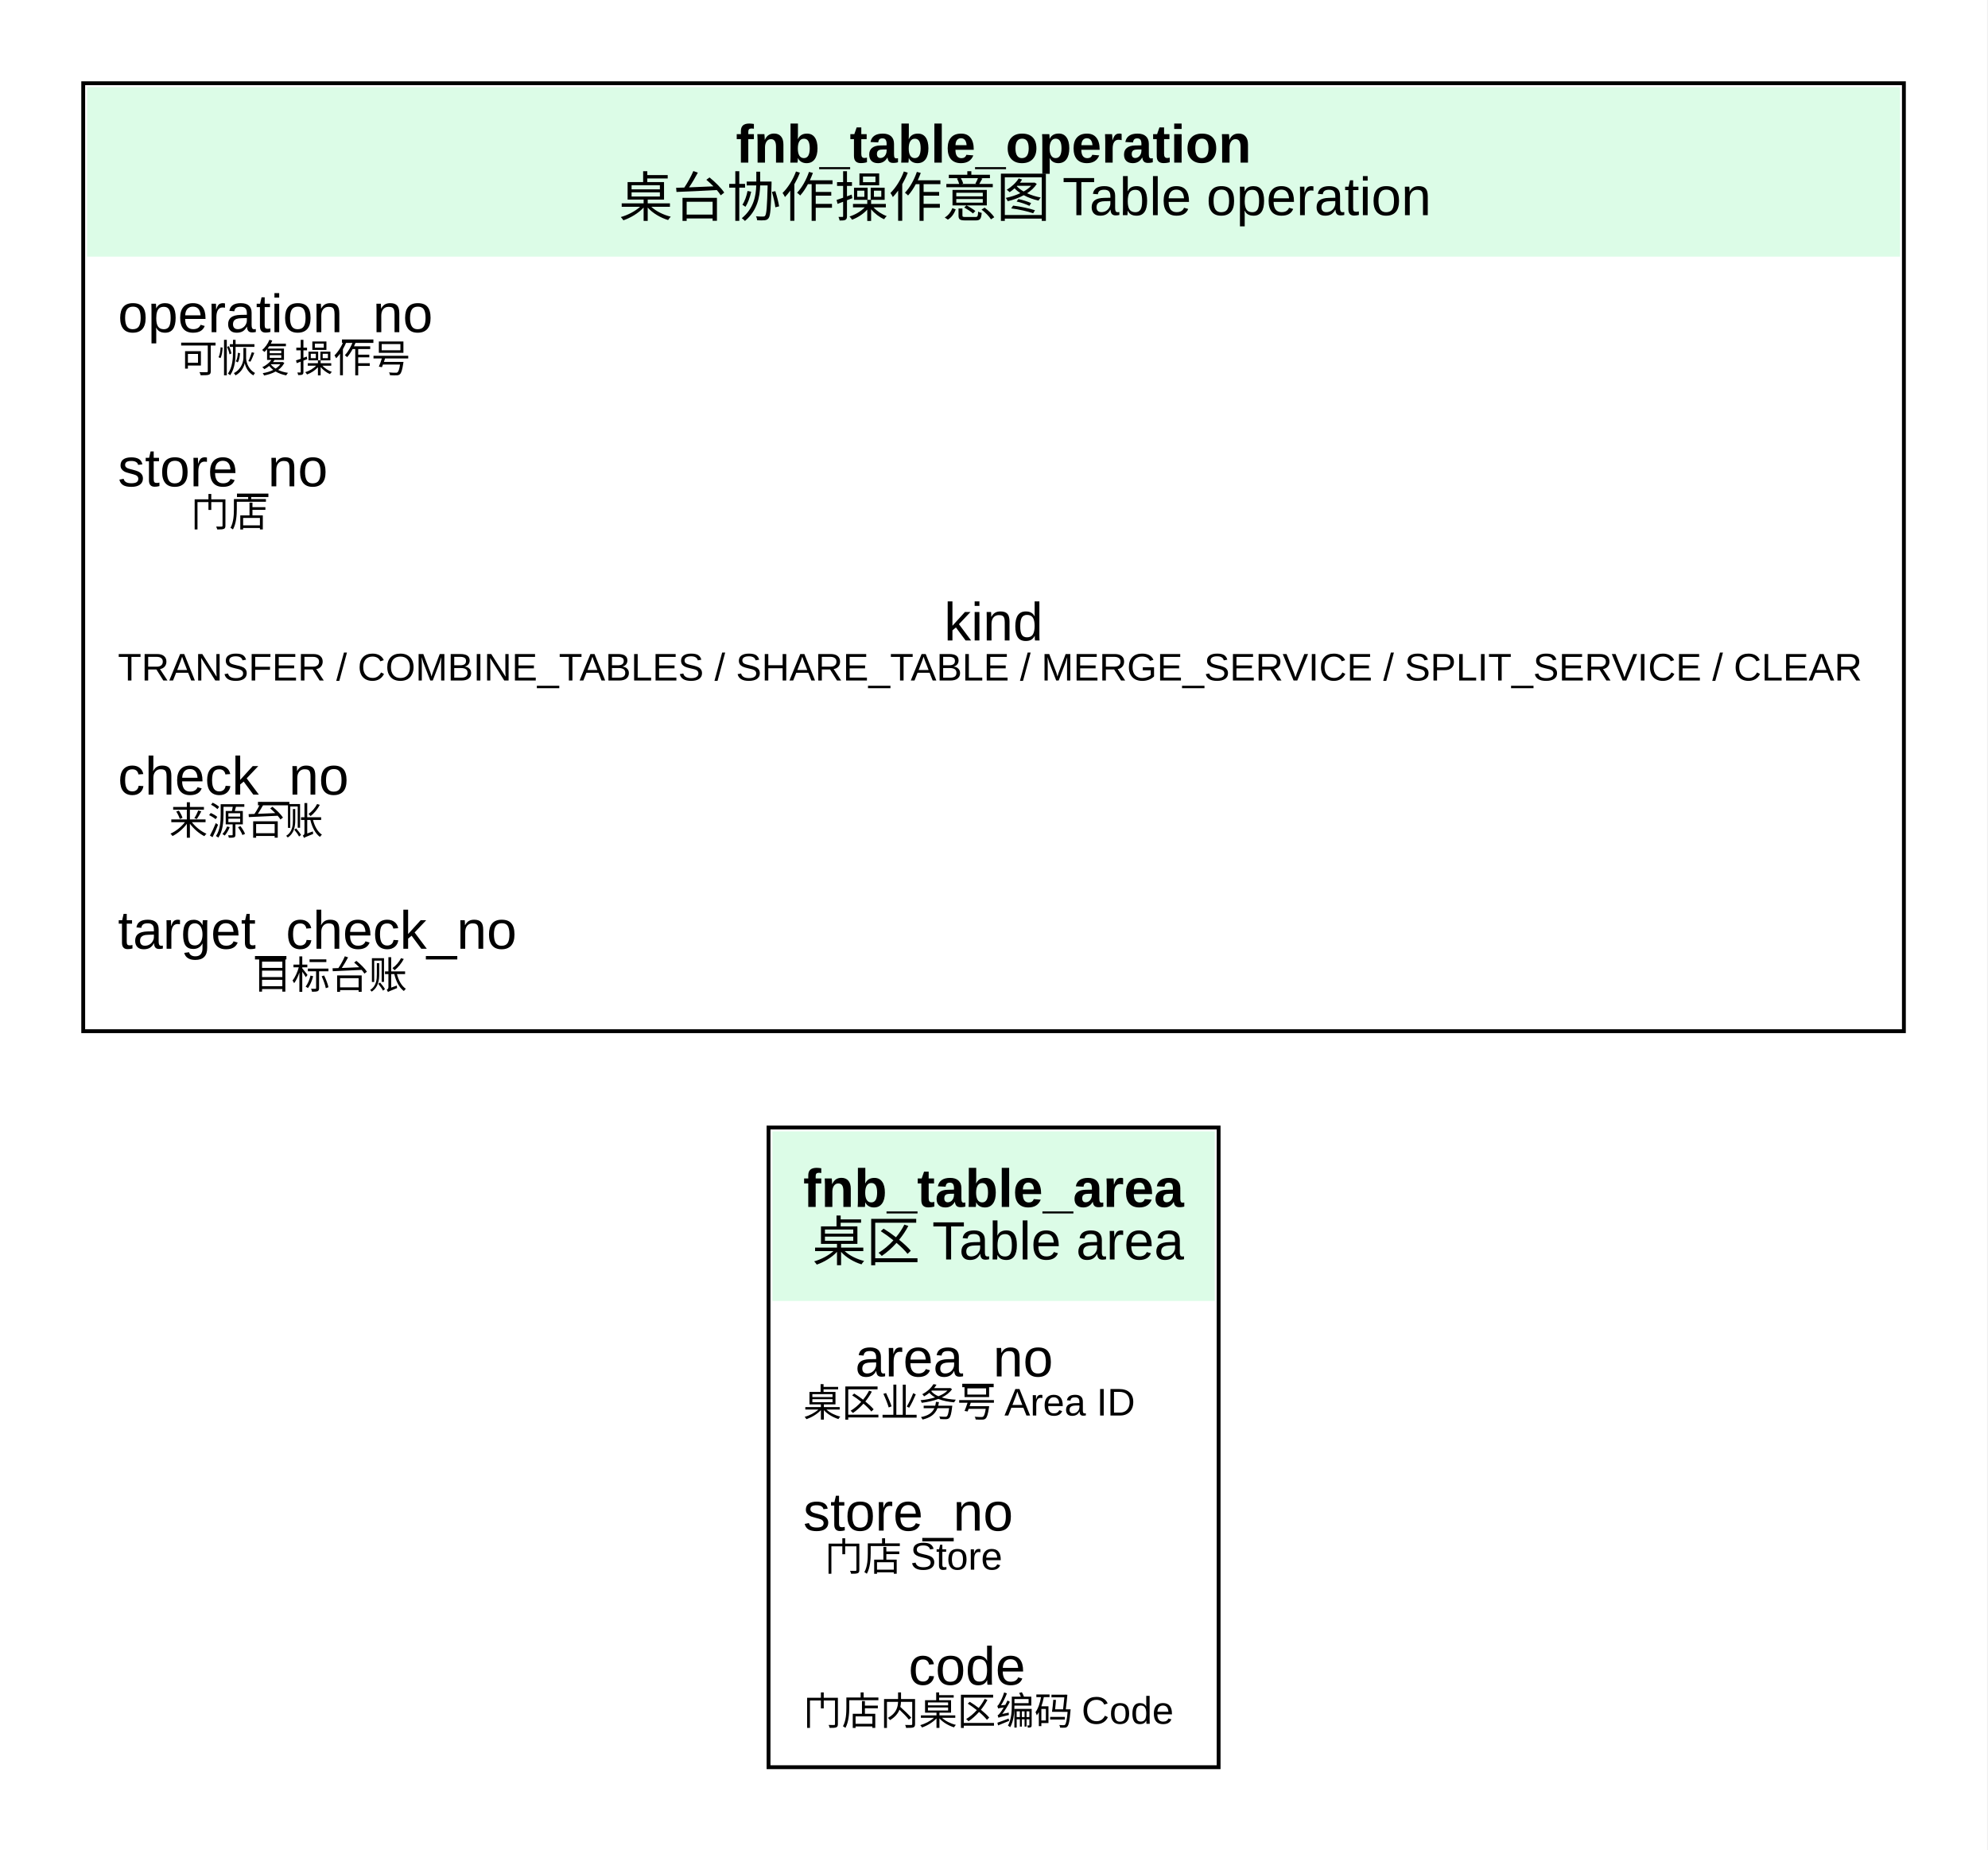
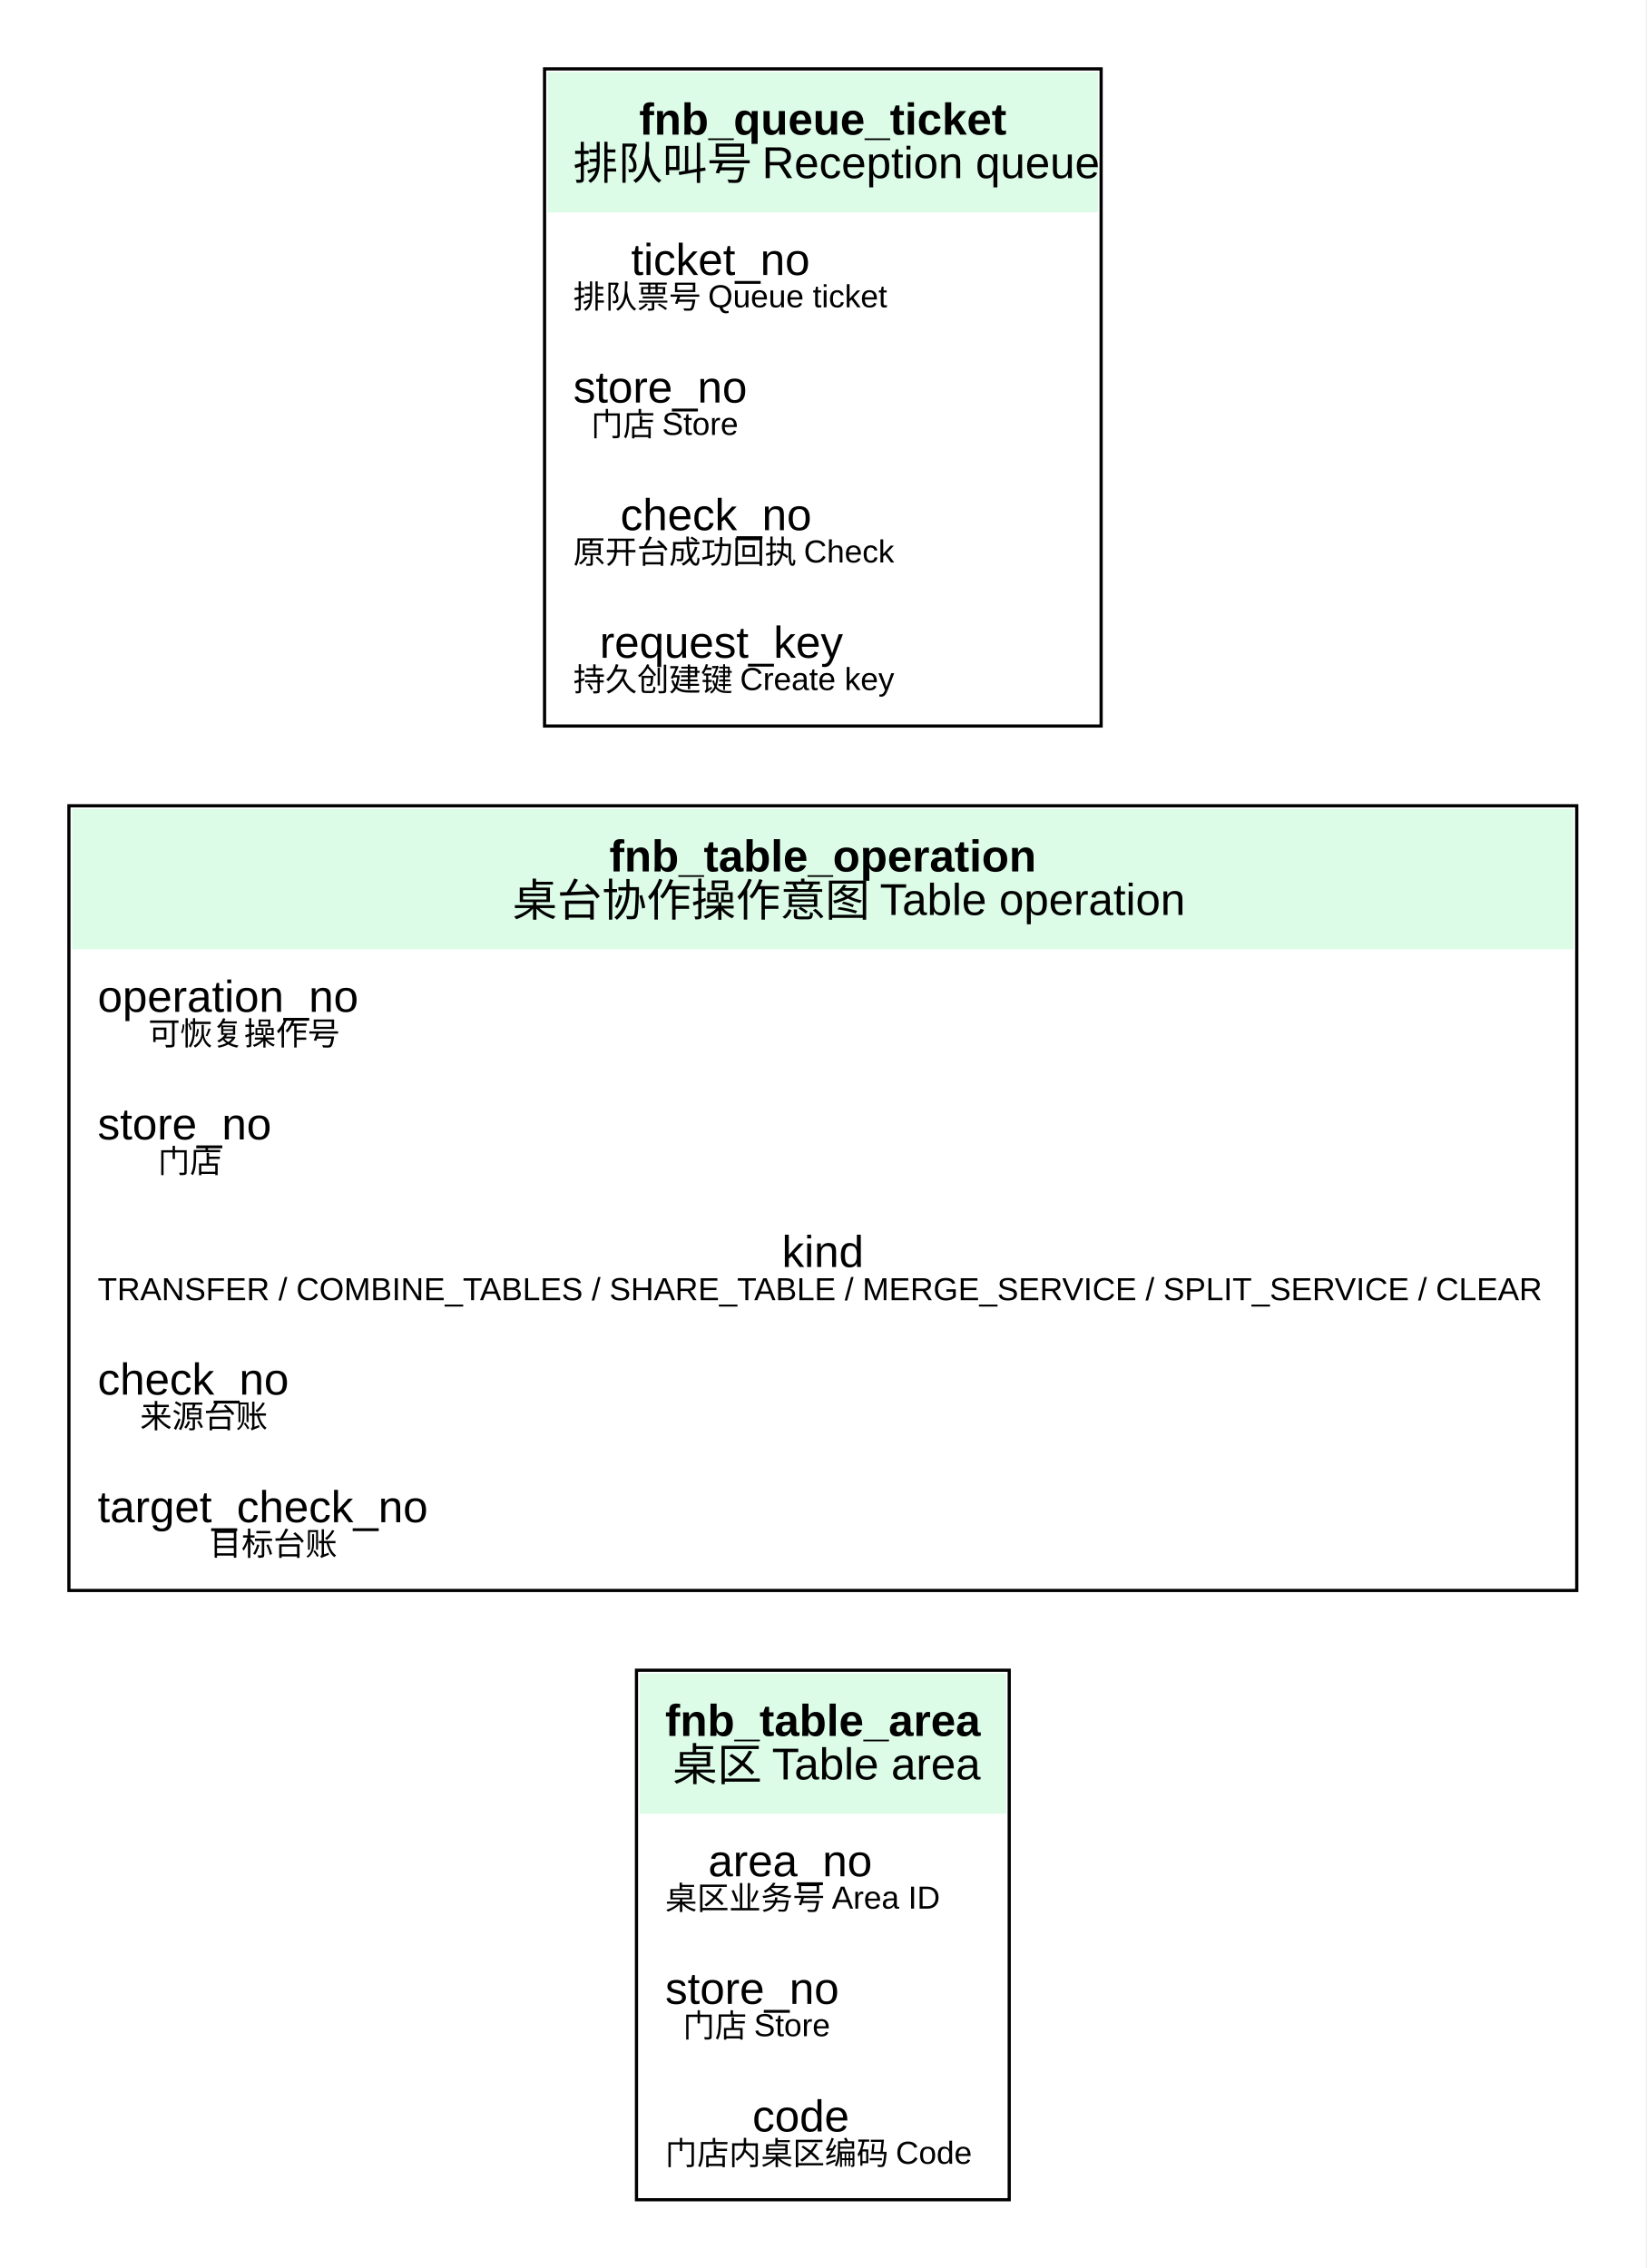
- <svg xmlns="http://www.w3.org/2000/svg" width="516pt" height="480pt" viewBox="0.00 0.00 516.00 480.00">
-   <g id="graph0" class="graph" transform="scale(1 1) rotate(0) translate(21.6 458.6)">
-     <polygon fill="white" stroke="none" points="-21.6,21.6 -21.6,-458.6 494.17,-458.6 494.17,21.6 -21.6,21.6" />
+ <svg xmlns="http://www.w3.org/2000/svg" width="516pt" height="711pt" viewBox="0.00 0.00 516.00 711.00">
+   <g id="graph0" class="graph" transform="scale(1 1) rotate(0) translate(21.6 689.6)">
+     <polygon fill="white" stroke="none" points="-21.6,21.6 -21.6,-689.6 494.17,-689.6 494.17,21.6 -21.6,21.6" />
    <g id="node1" class="node">
      <polygon fill="none" stroke="black" points="177.88,0 177.88,-166 294.7,-166 294.7,0 177.88,0" />
      <polygon fill="#dcfce7" stroke="none" points="178.88,-121 178.88,-165 293.7,-165 293.7,-121 178.88,-121" />
      <text xml:space="preserve" text-anchor="start" x="186.88" y="-145.4" font-family="Arial" font-weight="bold" font-size="14.00">fnb_table_area</text>
      <text xml:space="preserve" text-anchor="start" x="189.21" y="-131.4" font-family="Arial" font-size="14.00">桌区 Table area</text>
      <text xml:space="preserve" text-anchor="start" x="200.36" y="-101.4" font-family="Arial" font-size="14.00">area_no</text>
      <text xml:space="preserve" text-anchor="start" x="186.88" y="-91" font-family="Arial" font-size="10.00">桌区业务号 Area ID</text>
      <text xml:space="preserve" text-anchor="start" x="186.88" y="-61.4" font-family="Arial" font-size="14.00">store_no</text>
      <text xml:space="preserve" text-anchor="start" x="192.44" y="-51" font-family="Arial" font-size="10.00">门店 Store</text>
      <text xml:space="preserve" text-anchor="start" x="214.21" y="-21.4" font-family="Arial" font-size="14.00">code</text>
      <text xml:space="preserve" text-anchor="start" x="186.88" y="-11" font-family="Arial" font-size="10.00">门店内桌区编码 Code</text>
    </g>
    <g id="node2" class="node">
      <polygon fill="none" stroke="black" points="0,-191 0,-437 472.57,-437 472.57,-191 0,-191" />
      <polygon fill="#dcfce7" stroke="none" points="1,-392 1,-436 471.57,-436 471.57,-392 1,-392" />
      <text xml:space="preserve" text-anchor="start" x="169.39" y="-416.4" font-family="Arial" font-weight="bold" font-size="14.00">fnb_table_operation</text>
      <text xml:space="preserve" text-anchor="start" x="139.02" y="-402.4" font-family="Arial" font-size="14.00">桌台协作操作意图 Table operation</text>
      <text xml:space="preserve" text-anchor="start" x="9" y="-372.4" font-family="Arial" font-size="14.00">operation_no</text>
      <text xml:space="preserve" text-anchor="start" x="24.86" y="-362" font-family="Arial" font-size="10.00">可恢复操作号</text>
      <text xml:space="preserve" text-anchor="start" x="9" y="-332.4" font-family="Arial" font-size="14.00">store_no</text>
      <text xml:space="preserve" text-anchor="start" x="27.91" y="-322" font-family="Arial" font-size="10.00">门店</text>
      <text xml:space="preserve" text-anchor="start" x="223.44" y="-292.4" font-family="Arial" font-size="14.00">kind</text>
      <text xml:space="preserve" text-anchor="start" x="9" y="-282" font-family="Arial" font-size="10.00">TRANSFER / COMBINE_TABLES / SHARE_TABLE / MERGE_SERVICE / SPLIT_SERVICE / CLEAR</text>
      <text xml:space="preserve" text-anchor="start" x="9" y="-252.4" font-family="Arial" font-size="14.00">check_no</text>
      <text xml:space="preserve" text-anchor="start" x="22.3" y="-242" font-family="Arial" font-size="10.00">来源台账</text>
      <text xml:space="preserve" text-anchor="start" x="9" y="-212.4" font-family="Arial" font-size="14.00">target_check_no</text>
      <text xml:space="preserve" text-anchor="start" x="44.09" y="-202" font-family="Arial" font-size="10.00">目标台账</text>
    </g>
+     <g id="node3" class="node">
+       <polygon fill="none" stroke="black" points="149.07,-462 149.07,-668 323.5,-668 323.5,-462 149.07,-462" />
+       <polygon fill="#dcfce7" stroke="none" points="150.07,-623 150.07,-667 322.5,-667 322.5,-623 150.07,-623" />
+       <text xml:space="preserve" text-anchor="start" x="178.72" y="-647.4" font-family="Arial" font-weight="bold" font-size="14.00">fnb_queue_ticket</text>
+       <text xml:space="preserve" text-anchor="start" x="158.07" y="-633.4" font-family="Arial" font-size="14.00">排队叫号 Reception queue</text>
+       <text xml:space="preserve" text-anchor="start" x="176.19" y="-603.4" font-family="Arial" font-size="14.00">ticket_no</text>
+       <text xml:space="preserve" text-anchor="start" x="158.07" y="-593" font-family="Arial" font-size="10.00">排队票号 Queue ticket</text>
+       <text xml:space="preserve" text-anchor="start" x="158.07" y="-563.4" font-family="Arial" font-size="14.00">store_no</text>
+       <text xml:space="preserve" text-anchor="start" x="163.64" y="-553" font-family="Arial" font-size="10.00">门店 Store</text>
+       <text xml:space="preserve" text-anchor="start" x="172.84" y="-523.4" font-family="Arial" font-size="14.00">check_no</text>
+       <text xml:space="preserve" text-anchor="start" x="158.07" y="-513" font-family="Arial" font-size="10.00">原开台成功回执 Check</text>
+       <text xml:space="preserve" text-anchor="start" x="166.34" y="-483.4" font-family="Arial" font-size="14.00">request_key</text>
+       <text xml:space="preserve" text-anchor="start" x="158.07" y="-473" font-family="Arial" font-size="10.00">持久创建键 Create key</text>
+     </g>
  </g>
</svg>
